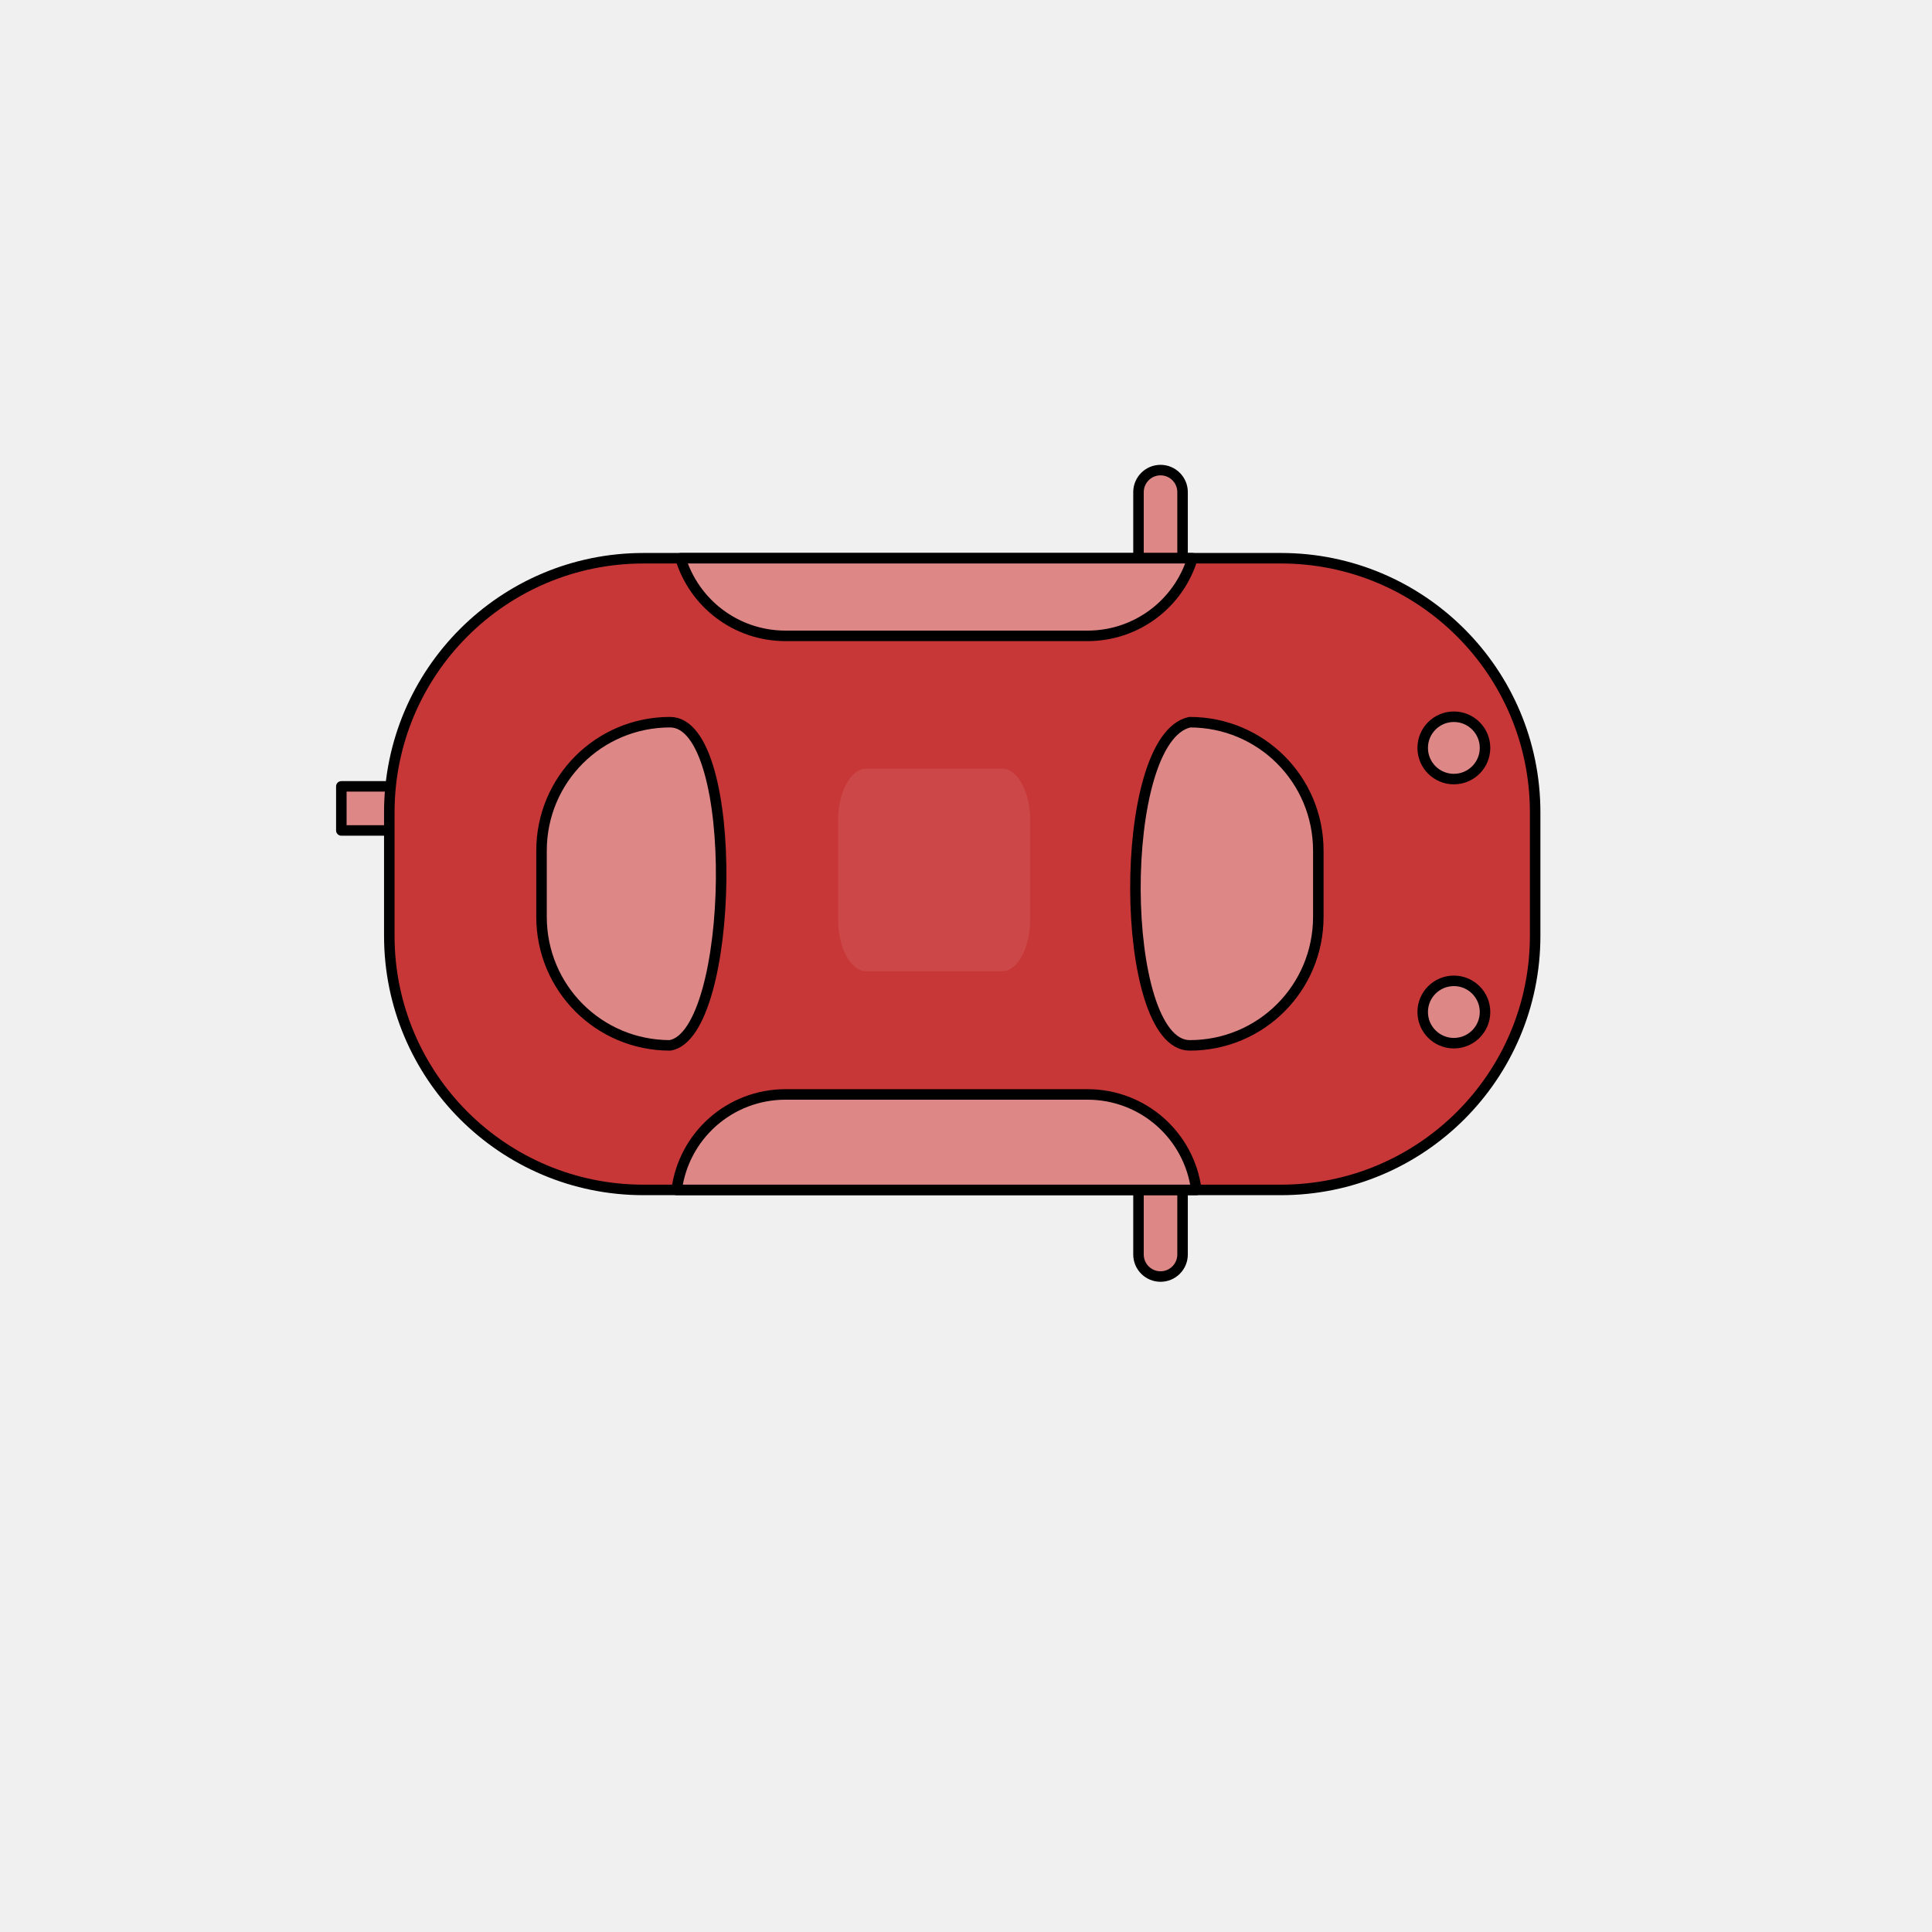
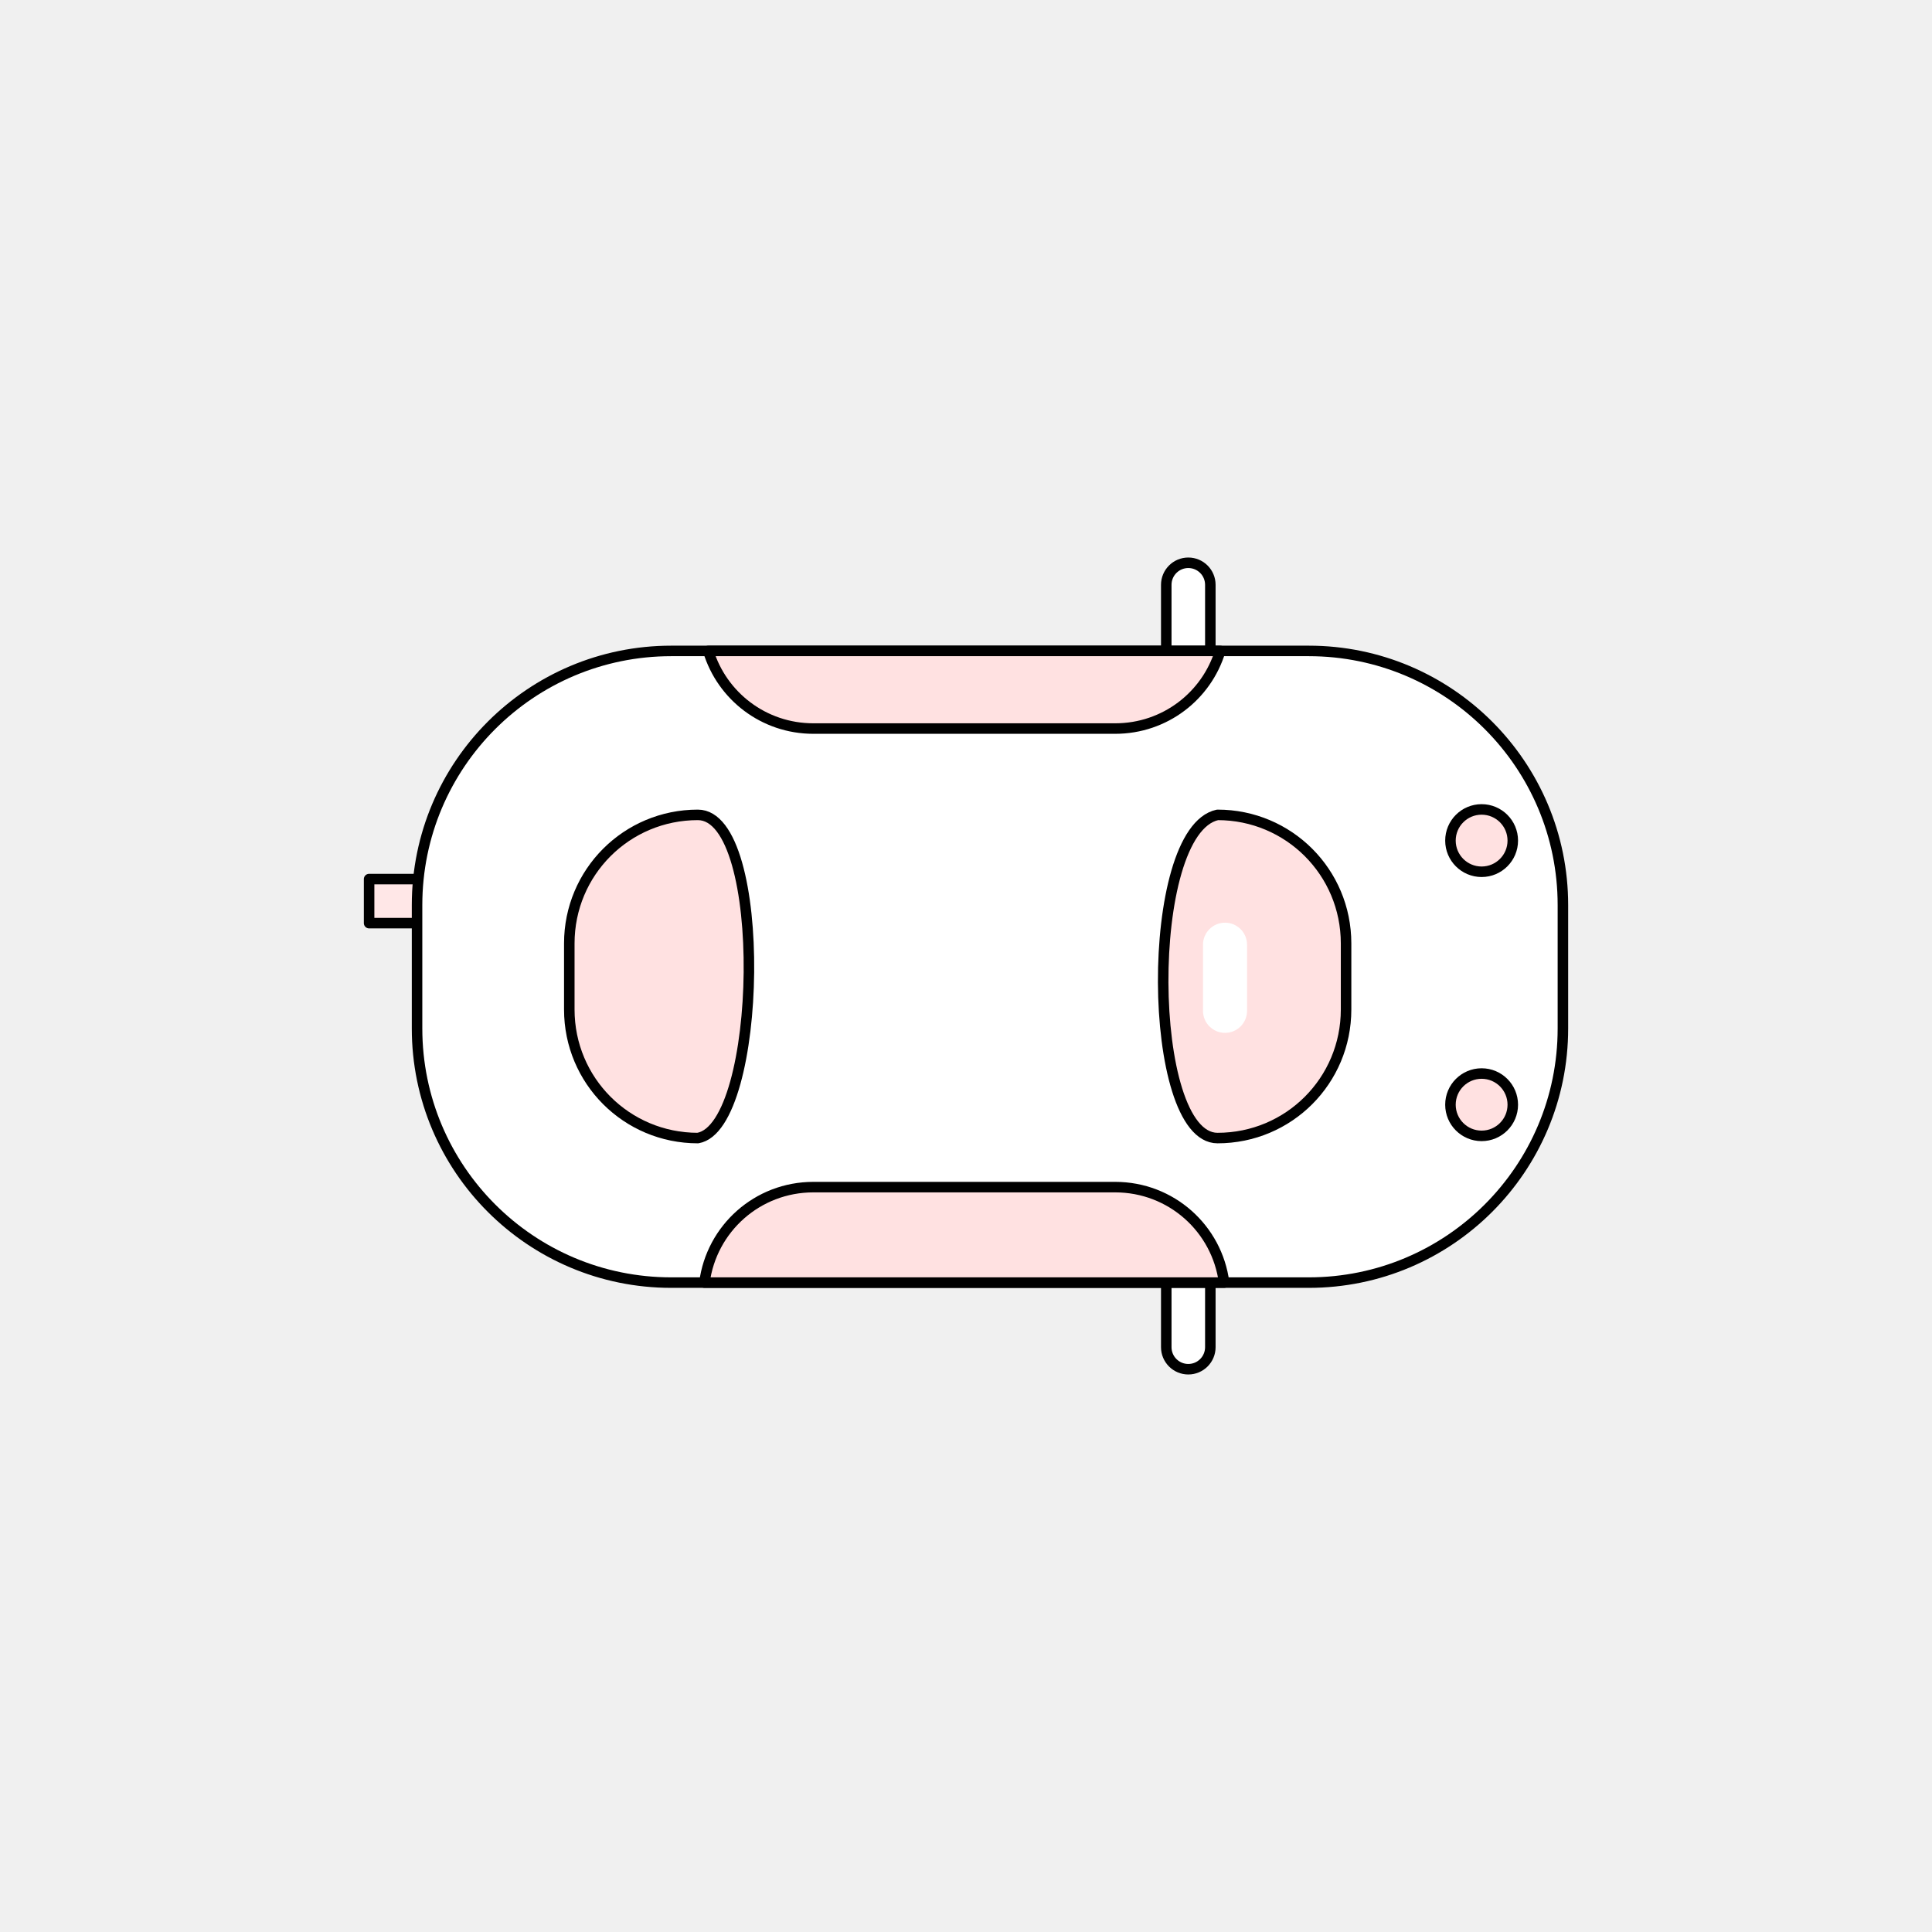
<svg xmlns="http://www.w3.org/2000/svg" width="120mm" height="120mm" viewBox="0 0 120 120" version="1.1" id="svg1">
  <defs id="defs1" />
  <g id="layer1">
-     <rect style="fill:#de8787;stroke:#000000;stroke-width:0.653;stroke-linecap:round;stroke-linejoin:round" id="rect9" width="2.737" height="7.756" x="70.714" y="71.532" ry="1.369" />
-     <rect style="fill:#de8787;stroke:#000000;stroke-width:0.653;stroke-linecap:round;stroke-linejoin:round" id="rect8" width="2.737" height="7.756" x="70.714" y="29.198" ry="1.369" />
-     <rect style="fill:#de8787;stroke:#000000;stroke-width:0.653;stroke-linecap:round;stroke-linejoin:round" id="rect11" width="2.737" height="6.843" x="48.843" y="-28.044" ry="0" transform="rotate(90)" />
-     <rect style="fill:#c83737;stroke:#000000;stroke-width:0.653;stroke-linecap:round;stroke-linejoin:round" id="rect1" width="71.171" height="39.235" x="24.18" y="34.673" ry="15.787" />
-     <path id="rect2" style="stroke:#000000;stroke-width:0.653;stroke-linecap:round;stroke-linejoin:round;fill:#de8787" d="m 73.899,44.856 c 4.423,0 7.984,3.561 7.984,7.984 v 4.106 c 0,4.423 -3.561,7.984 -7.984,7.984 -4.423,0 -4.579,-19.085 0,-20.074 z" />
-     <path id="rect3" style="stroke:#000000;stroke-width:0.653;stroke-linecap:round;stroke-linejoin:round;fill:#de8787" d="m 41.619,44.856 c 4.423,0 4.037,19.379 0,20.074 -4.423,0 -7.984,-3.561 -7.984,-7.984 v -4.106 c 0,-4.423 3.561,-7.984 7.984,-7.984 z" />
-     <path id="rect5" style="fill:#de8787;stroke:#000000;stroke-width:0.653;stroke-linecap:round;stroke-linejoin:round" d="M 48.796 67.977 C 45.318 67.977 42.464 70.552 42.029 73.908 L 74.307 73.908 C 73.872 70.552 71.018 67.977 67.541 67.977 L 48.796 67.977 z " />
-     <path id="rect6" style="fill:#de8787;stroke:#000000;stroke-width:0.653;stroke-linecap:round;stroke-linejoin:round" d="M 42.268 34.673 C 43.12 37.47 45.713 39.495 48.796 39.495 L 67.541 39.495 C 70.624 39.495 73.216 37.47 74.068 34.673 L 42.268 34.673 z " />
-     <rect style="fill:#de8787;stroke:none;stroke-width:0.653;stroke-linecap:round;stroke-linejoin:round" id="rect7" width="2.737" height="6.843" x="72.995" y="51.553" ry="1.369" />
-     <circle style="fill:#de8787;stroke:#000000;stroke-width:0.653;stroke-linecap:round;stroke-linejoin:round" id="path11" cx="90.302" cy="46.454" r="1.936" />
-     <circle style="fill:#de8787;stroke:#000000;stroke-width:0.653;stroke-linecap:round;stroke-linejoin:round" id="circle11" cx="90.302" cy="62.858" r="1.936" />
-     <rect style="opacity:0.2;fill:#de8787;stroke:none;stroke-width:0.283;stroke-linecap:round;stroke-linejoin:round" id="rect4" width="11.936" height="12.581" x="52.054" y="47.744" rx="1.745" ry="3.253" />
+     <rect style="fill:#ffffff;stroke:#000000;stroke-width:0.653;stroke-linecap:round;stroke-linejoin:round" id="rect9" width="2.737" height="7.756" x="72.439" y="77.289" ry="1.369" />
+     <rect style="fill:#ffffff;stroke:#000000;stroke-width:0.653;stroke-linecap:round;stroke-linejoin:round" id="rect8" width="2.737" height="7.756" x="72.439" y="34.955" ry="1.369" />
+     <rect style="fill:#ffe7e7;stroke:#000000;stroke-width:0.653;stroke-linecap:round;stroke-linejoin:round;fill-opacity:1" id="rect11" width="2.737" height="6.843" x="54.601" y="-29.769" ry="0" transform="rotate(90)" />
+     <rect style="fill:#ffffff;stroke:#000000;stroke-width:0.653;stroke-linecap:round;stroke-linejoin:round" id="rect1" width="71.171" height="39.235" x="25.904" y="40.43" ry="15.787" />
+     <path id="rect2" style="fill:#ffe1e1;stroke:#000000;stroke-width:0.653;stroke-linecap:round;stroke-linejoin:round;fill-opacity:1" d="m 75.623,50.613 c 4.423,0 7.984,3.561 7.984,7.984 v 4.106 c 0,4.423 -3.561,7.984 -7.984,7.984 -4.423,0 -4.579,-19.085 0,-20.074 z" />
+     <path id="rect3" style="fill:#ffe1e1;stroke:#000000;stroke-width:0.653;stroke-linecap:round;stroke-linejoin:round;fill-opacity:1" d="m 43.344,50.613 c 4.423,0 4.037,19.379 0,20.074 -4.423,0 -7.984,-3.561 -7.984,-7.984 v -4.106 c 0,-4.423 3.561,-7.984 7.984,-7.984 z" />
+     <path id="rect5" style="fill:#ffe1e1;stroke:#000000;stroke-width:0.653;stroke-linecap:round;stroke-linejoin:round;fill-opacity:1" d="m 50.521,73.734 c -3.478,0 -6.332,2.576 -6.767,5.931 h 32.277 c -0.435,-3.355 -3.288,-5.931 -6.766,-5.931 z" />
+     <path id="rect6" style="fill:#ffe1e1;stroke:#000000;stroke-width:0.653;stroke-linecap:round;stroke-linejoin:round;fill-opacity:1" d="m 43.993,40.43 c 0.851,2.797 3.445,4.822 6.528,4.822 h 18.745 c 3.083,0 5.676,-2.024 6.527,-4.822 z" />
+     <rect style="fill:#ffffff;stroke:none;stroke-width:0.653;stroke-linecap:round;stroke-linejoin:round" id="rect7" width="2.737" height="6.843" x="74.72" y="57.31" ry="1.369" />
+     <circle style="fill:#ffe1e1;stroke:#000000;stroke-width:0.653;stroke-linecap:round;stroke-linejoin:round;fill-opacity:1" id="path11" cx="92.026" cy="52.211" r="1.936" />
+     <circle style="fill:#ffe1e1;stroke:#000000;stroke-width:0.653;stroke-linecap:round;stroke-linejoin:round;fill-opacity:1" id="circle11" cx="92.026" cy="68.615" r="1.936" />
+     <rect style="opacity:0.2;fill:#ffffff;stroke:none;stroke-width:0.283;stroke-linecap:round;stroke-linejoin:round" id="rect4" width="11.936" height="12.581" x="53.779" y="53.502" rx="1.745" ry="3.253" />
  </g>
</svg>
